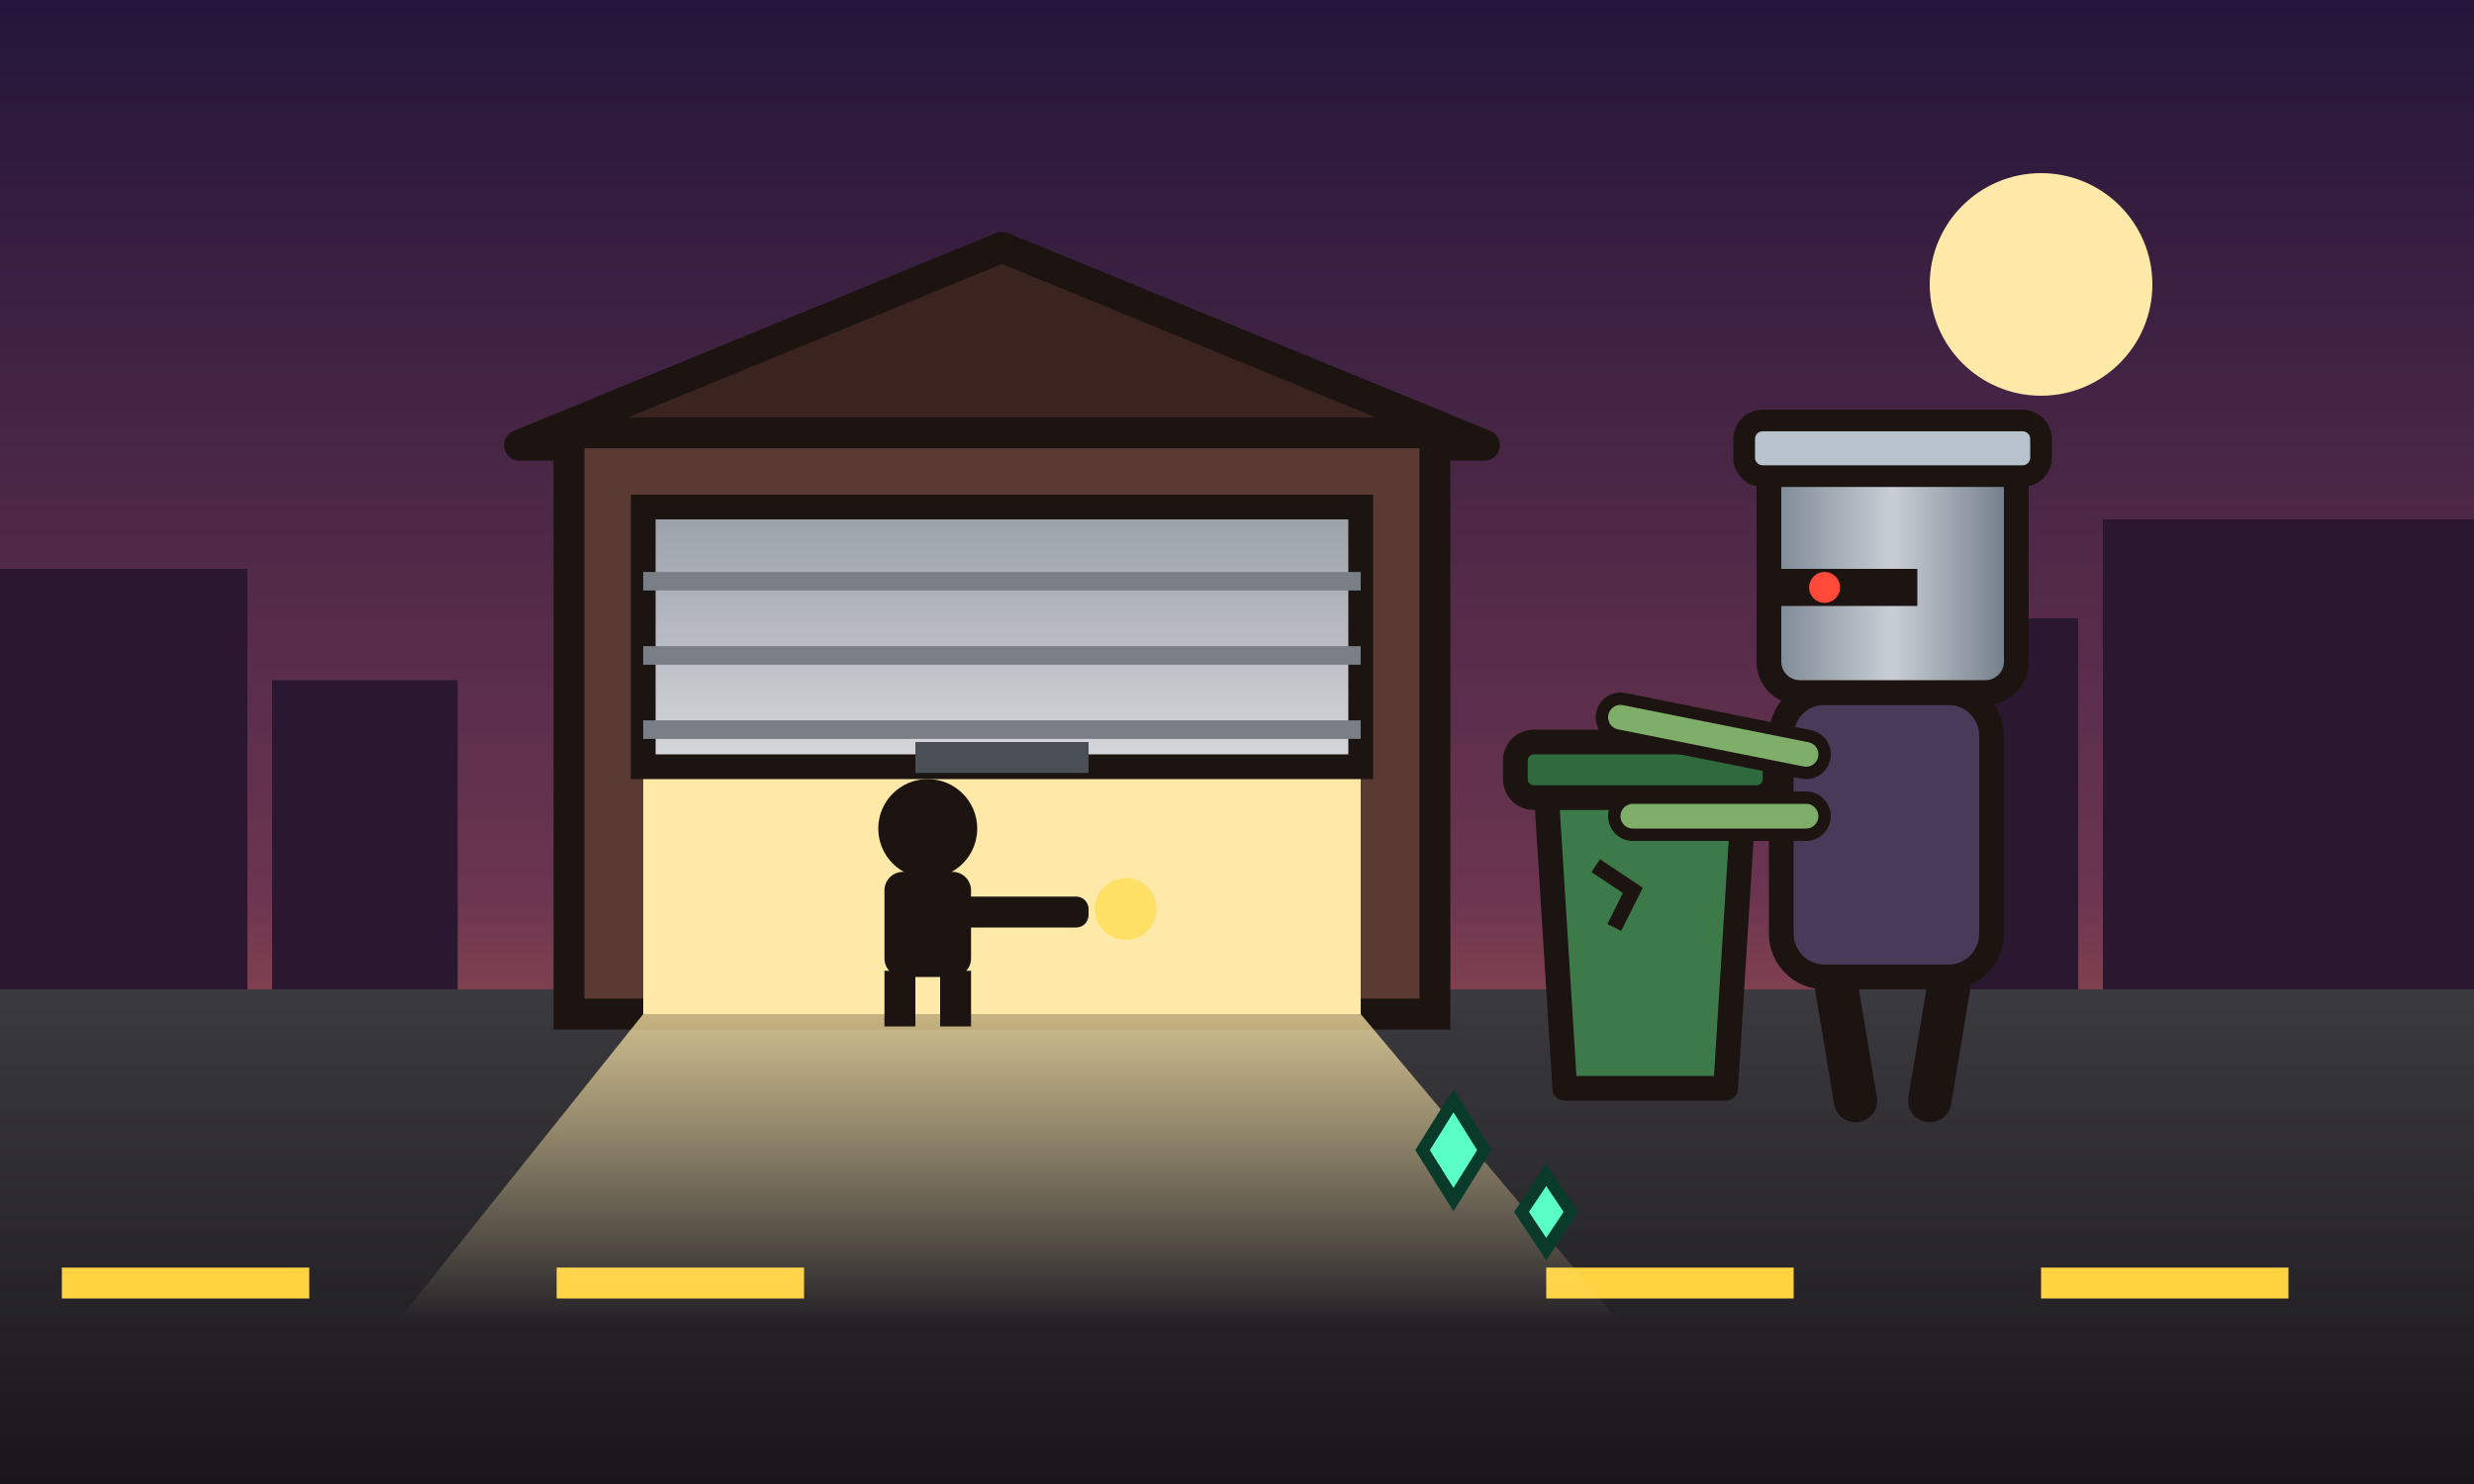
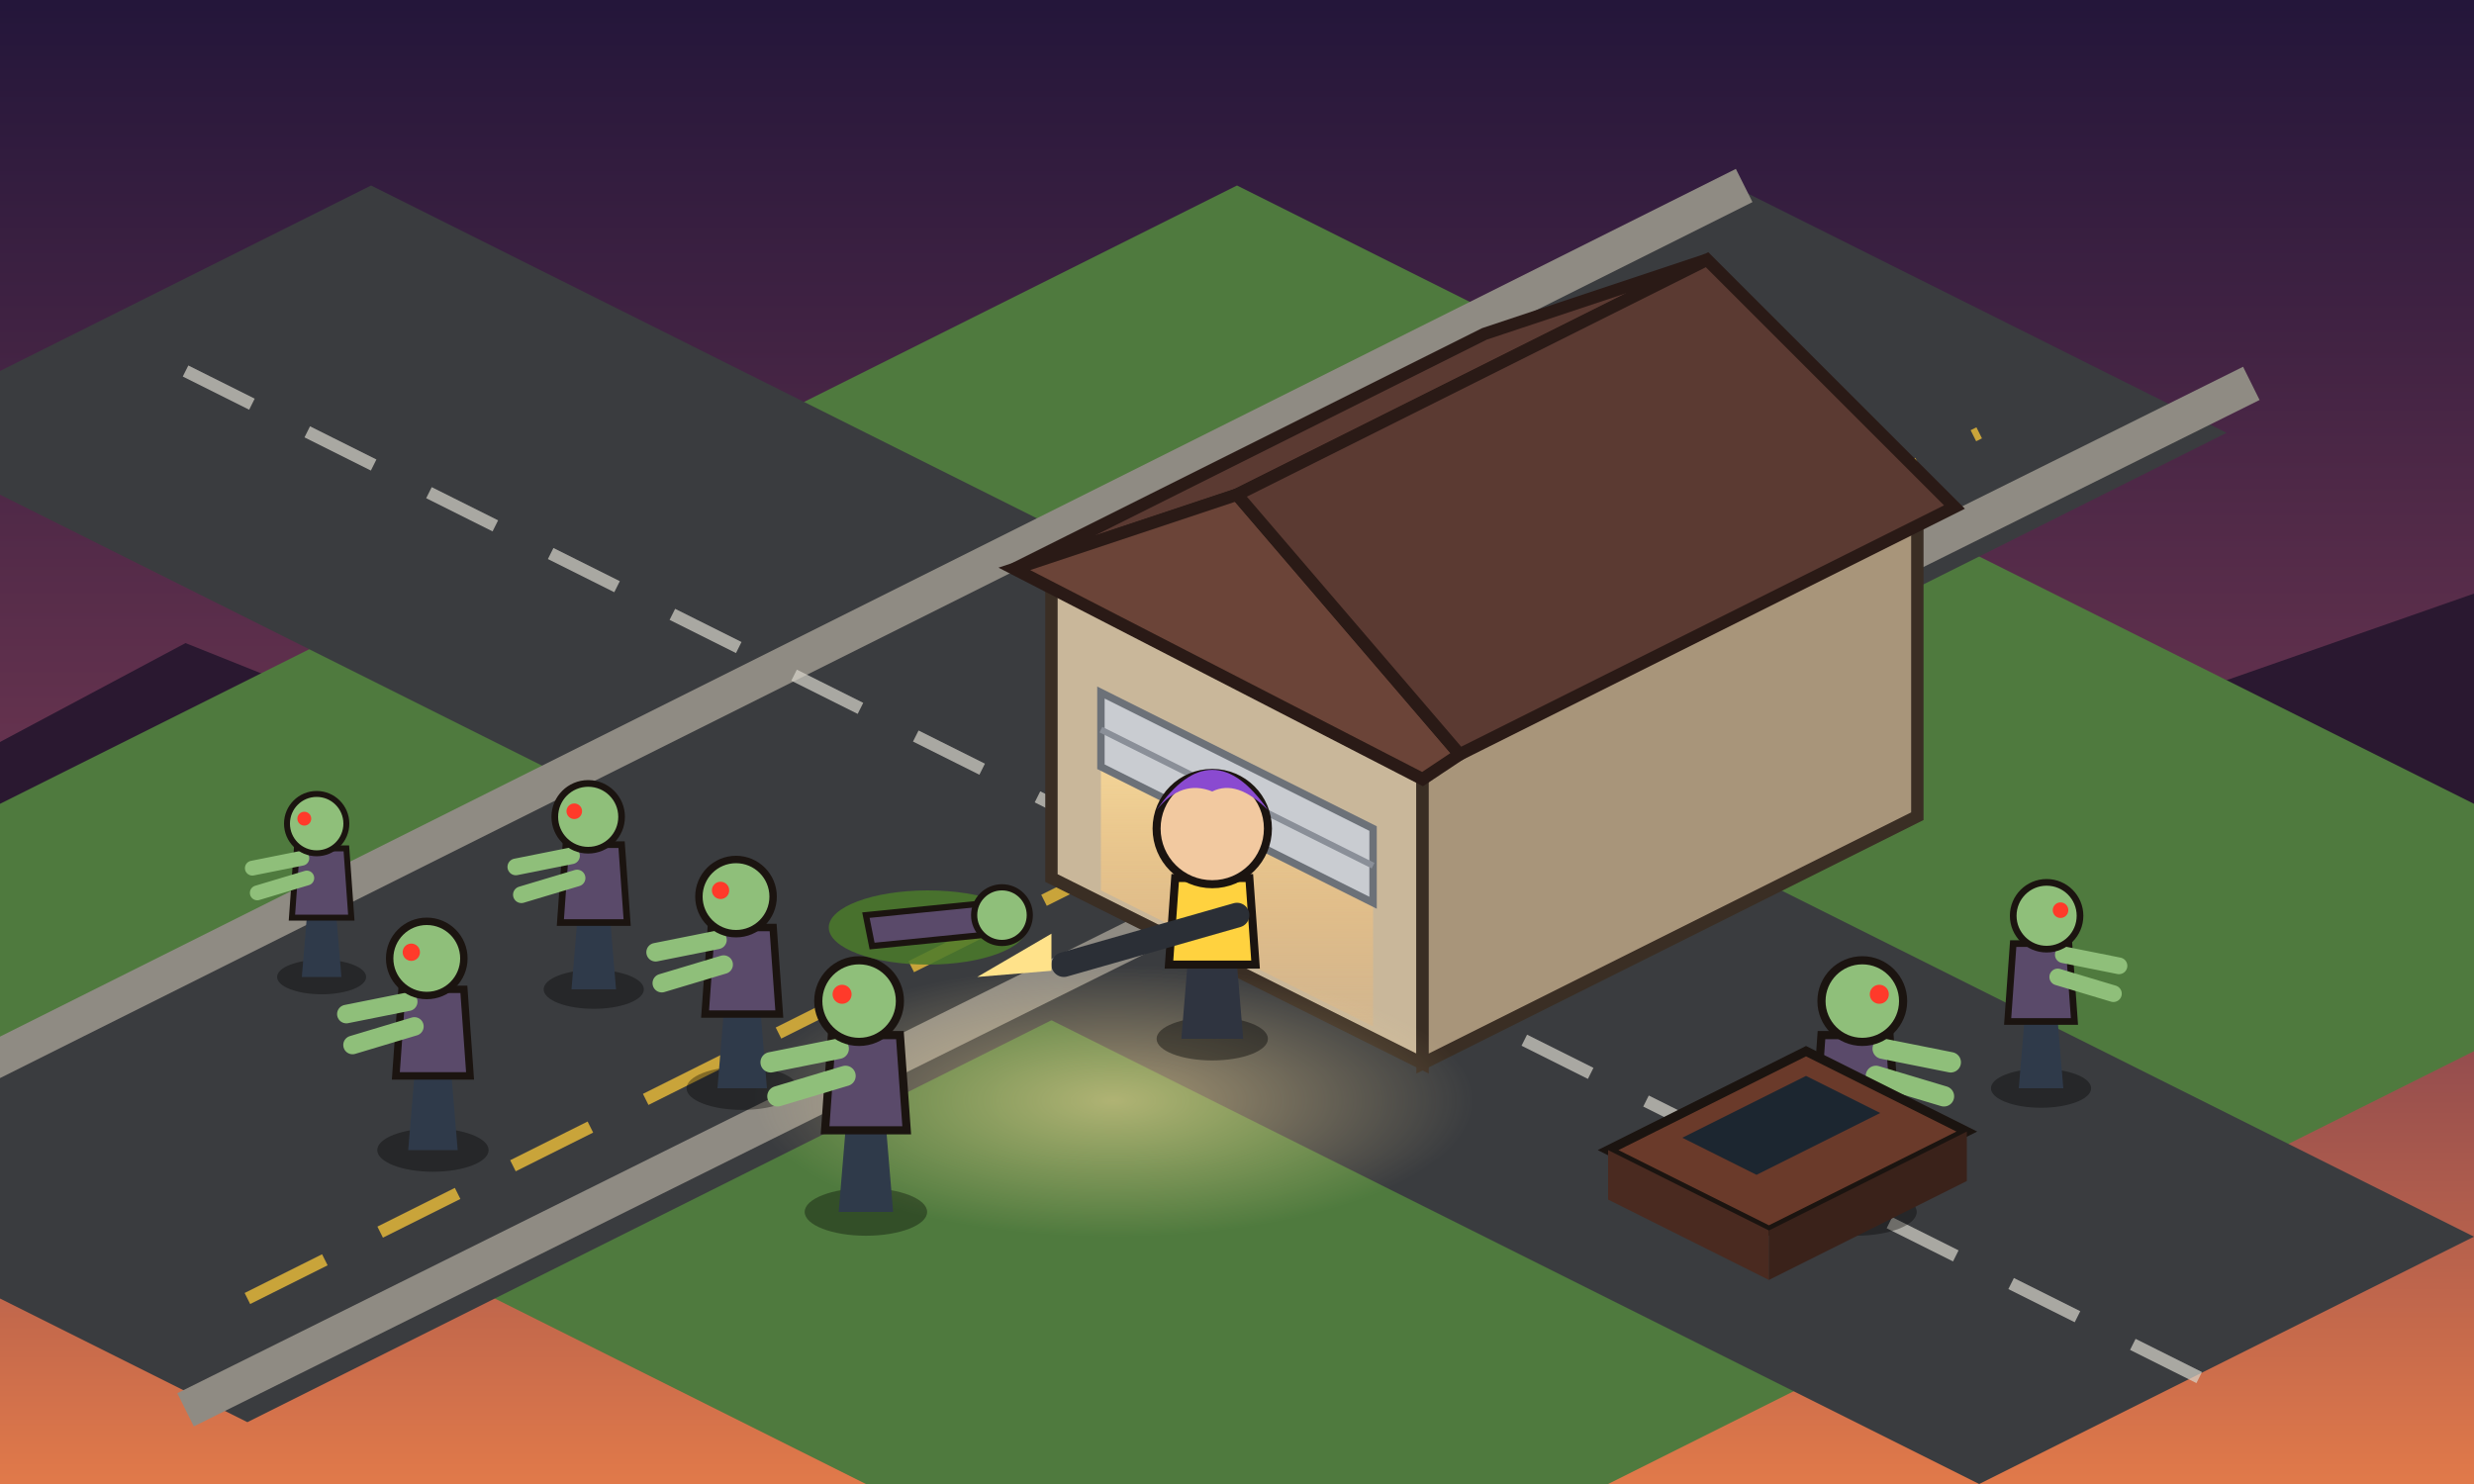
<svg xmlns="http://www.w3.org/2000/svg" viewBox="0 0 400 240" preserveAspectRatio="xMidYMid slice">
  <defs>
-     <linearGradient id="tz-sky" x1="0" y1="0" x2="0" y2="1">
+     <linearGradient id="jz-sky" x1="0" y1="0" x2="0" y2="1">
      <stop offset="0" stop-color="#24163a" />
-       <stop offset="0.6" stop-color="#6b3550" />
+       <stop offset="0.55" stop-color="#6b3550" />
      <stop offset="1" stop-color="#e0794a" />
    </linearGradient>
-     <linearGradient id="tz-road" x1="0" y1="0" x2="0" y2="1">
-       <stop offset="0" stop-color="#3b3a3f" />
-       <stop offset="1" stop-color="#18161b" />
+     <linearGradient id="jz-glow" x1="0" y1="0" x2="0" y2="1">
+       <stop offset="0" stop-color="#ffe9a8" stop-opacity="0.95" />
+       <stop offset="1" stop-color="#ffb35a" stop-opacity="0.15" />
    </linearGradient>
-     <linearGradient id="tz-glow" x1="0" y1="0" x2="0" y2="1">
-       <stop offset="0" stop-color="#ffe9a8" stop-opacity="0.75" />
-       <stop offset="1" stop-color="#ffe9a8" stop-opacity="0" />
-     </linearGradient>
-     <linearGradient id="tz-door" x1="0" y1="0" x2="0" y2="1">
-       <stop offset="0" stop-color="#9aa0a8" />
-       <stop offset="1" stop-color="#d6d8dc" />
-     </linearGradient>
-     <linearGradient id="tz-can" x1="0" y1="0" x2="1" y2="0">
-       <stop offset="0" stop-color="#7a8590" />
-       <stop offset="0.5" stop-color="#c9ced6" />
-       <stop offset="1" stop-color="#6c7884" />
-     </linearGradient>
+     <radialGradient id="jz-pool" cx="0.5" cy="0.5" r="0.5">
+       <stop offset="0" stop-color="#ffe2a0" stop-opacity="0.55" />
+       <stop offset="1" stop-color="#ffe2a0" stop-opacity="0" />
+     </radialGradient>
+     <g id="jz-z">
+       <ellipse cx="0" cy="0" rx="9" ry="3.5" fill="#000" opacity="0.35" />
+       <path d="M-4 0 L-3 -12 L3 -12 L4 0 Z" fill="#2f3a4a" />
+       <path d="M-6 -12 L6 -12 L5 -26 L-5 -26 Z" fill="#5a4a6a" stroke="#1b1410" stroke-width="1.2" />
+       <path d="M4 -24 L14 -22" stroke="#8fbf7a" stroke-width="3" stroke-linecap="round" />
+       <path d="M3 -20 L13 -17" stroke="#8fbf7a" stroke-width="3" stroke-linecap="round" />
+       <circle cx="1" cy="-31" r="6" fill="#8fbf7a" stroke="#1b1410" stroke-width="1.2" />
+       <circle cx="3.5" cy="-32" r="1.4" fill="#ff3a2a" />
+     </g>
  </defs>
-   <rect width="400" height="240" fill="url(#tz-sky)" />
-   <circle cx="330" cy="46" r="18" fill="#ffe9a8" />
-   <g fill="#2a1830">
-     <rect x="0" y="92" width="40" height="70" />
-     <rect x="44" y="110" width="30" height="52" />
-     <rect x="300" y="100" width="36" height="62" />
-     <rect x="340" y="84" width="60" height="78" />
-   </g>
-   <rect y="160" width="400" height="80" fill="url(#tz-road)" />
-   <g fill="#ffd23f">
-     <rect x="10" y="205" width="40" height="5" />
-     <rect x="90" y="205" width="40" height="5" />
-     <rect x="250" y="205" width="40" height="5" />
-     <rect x="330" y="205" width="40" height="5" />
-   </g>
-   <path d="M84 72 L162 40 L240 72 Z" fill="#3b2420" stroke="#1b1410" stroke-width="5" stroke-linejoin="round" />
-   <rect x="92" y="70" width="140" height="94" fill="#5a3a32" stroke="#1b1410" stroke-width="5" />
-   <rect x="104" y="82" width="116" height="82" fill="#ffe9a8" />
-   <path d="M104 164 L220 164 L262 214 L64 214 Z" fill="url(#tz-glow)" />
-   <rect x="104" y="82" width="116" height="42" fill="url(#tz-door)" stroke="#1b1410" stroke-width="4" />
-   <g stroke="#7a7f86" stroke-width="3">
-     <line x1="104" y1="94" x2="220" y2="94" />
-     <line x1="104" y1="106" x2="220" y2="106" />
-     <line x1="104" y1="118" x2="220" y2="118" />
-   </g>
-   <rect x="148" y="120" width="28" height="5" fill="#4a4f56" />
-   <g fill="#1b1410">
-     <circle cx="150" cy="134" r="8" />
-     <rect x="143" y="141" width="14" height="17" rx="3" />
-     <rect x="143" y="157" width="5" height="9" />
-     <rect x="152" y="157" width="5" height="9" />
-     <rect x="154" y="145" width="22" height="5" rx="2" />
-   </g>
-   <g stroke="#1b1410" stroke-width="4" stroke-linejoin="round">
-     <path d="M250 128 L282 128 L279 176 L253 176 Z" fill="#3d7a4a" />
-     <rect x="245" y="120" width="42" height="9" rx="3" fill="#2f6a3c" />
-   </g>
-   <path d="M258 140 l6 4 l-3 6" stroke="#1b1410" stroke-width="2.5" fill="none" />
-   <g stroke="#1b1410" stroke-linejoin="round" stroke-linecap="round">
-     <path d="M300 178 L296 154 M312 178 L316 154" stroke-width="7" />
-     <rect x="288" y="112" width="34" height="46" rx="7" fill="#4a3a5a" stroke-width="4" />
-     <path d="M292 122 L262 116 M292 132 L264 132" stroke-width="8" />
-     <path d="M292 122 L262 116 M292 132 L264 132" stroke="#7fae6a" stroke-width="4" />
-     <rect x="286" y="74" width="40" height="38" rx="5" fill="url(#tz-can)" stroke-width="4" />
-     <rect x="282" y="68" width="48" height="9" rx="3" fill="#b7c2cc" stroke-width="3.5" />
-     <rect x="288" y="92" width="22" height="6" fill="#1b1410" stroke="none" />
-     <circle cx="295" cy="95" r="2.5" fill="#ff4a3a" stroke="none" />
-   </g>
-   <g stroke="#0a3a2a" stroke-width="2">
-     <path d="M230 186 l5 -8 l5 8 l-5 8 z" fill="#5affc8" />
-     <path d="M246 196 l4 -6 l4 6 l-4 6 z" fill="#5affc8" />
-   </g>
-   <circle cx="182" cy="147" r="5" fill="#ffe066" />
+   <rect width="400" height="240" fill="url(#jz-sky)" />
+   <path d="M0 120 L30 104 L60 116 L90 96 L130 116 L160 100 L200 118 L240 98 L280 112 L320 94 L360 110 L400 96 L400 140 L0 140 Z" fill="#2a1830" />
+   <rect x="96" y="102" width="4" height="5" fill="#ffd98a" opacity="0.7" />
+   <rect x="246" y="104" width="4" height="5" fill="#ffd98a" opacity="0.7" />
+   <rect x="326" y="100" width="4" height="5" fill="#ffd98a" opacity="0.6" />
+   <path d="M-40 150 L200 30 L440 150 L200 270 Z" fill="#4f7a3e" />
+   <path d="M-40 190 L280 30 L360 70 L40 230 Z" fill="#3a3c3f" />
+   <path d="M60 30 L400 200 L320 240 L-20 70 Z" fill="#3a3c3f" />
+   <path d="M-30 186 L282 30" stroke="#8f8b83" stroke-width="6" />
+   <path d="M30 228 L364 62" stroke="#8f8b83" stroke-width="6" />
+   <path d="M40 210 L320 70" stroke="#c9a43a" stroke-width="2" stroke-dasharray="14 10" />
+   <path d="M30 60 L360 225" stroke="#d8d6cc" stroke-width="2" stroke-dasharray="12 10" opacity="0.7" />
+   <path d="M170 92 L250 52 L310 82 L230 122 Z" fill="#c9b79a" />
+   <path d="M170 92 L230 122 L230 172 L170 142 Z" fill="#c9b79a" stroke="#3a2e24" stroke-width="2" />
+   <path d="M230 122 L310 82 L310 132 L230 172 Z" fill="#a8957a" stroke="#3a2e24" stroke-width="2" />
+   <path d="M164 92 L240 54 L276 42 L200 80 Z" fill="#5b3a32" stroke="#2a1a16" stroke-width="2" />
+   <path d="M164 92 L200 80 L236 122 L230 126 Z" fill="#6b4438" stroke="#2a1a16" stroke-width="2" />
+   <path d="M236 122 L200 80 L276 42 L316 82 Z" fill="#5b3a32" stroke="#2a1a16" stroke-width="2" />
+   <path d="M178 112 L222 134 L222 166 L178 144 Z" fill="url(#jz-glow)" />
+   <path d="M178 112 L222 134 L222 146 L178 124 Z" fill="#c9ccd1" stroke="#6c7178" stroke-width="1.2" />
+   <path d="M178 118 L222 140" stroke="#8a8f98" stroke-width="1" />
+   <ellipse cx="180" cy="178" rx="58" ry="22" fill="url(#jz-pool)" />
+   <ellipse cx="196" cy="168" rx="9" ry="3.5" fill="#000" opacity="0.4" />
+   <path d="M191 168 L192 156 L200 156 L201 168 Z" fill="#2f3440" />
+   <path d="M189 156 L203 156 L202 142 L190 142 Z" fill="#ffd23f" stroke="#1b1410" stroke-width="1.3" />
+   <circle cx="196" cy="134" r="9" fill="#f2c9a0" stroke="#1b1410" stroke-width="1.3" />
+   <path d="M187 131 Q196 118 205 131 Q200 126 196 128 Q191 126 187 131 Z" fill="#8a4ad0" />
+   <path d="M200 148 L172 156" stroke="#2b2f36" stroke-width="4" stroke-linecap="round" />
+   <path d="M170 157 L158 158 L170 151 Z" fill="#ffe28a" />
+   <use href="#jz-z" transform="translate(120 176) scale(-1 1)" />
+   <use href="#jz-z" transform="translate(96 160) scale(-0.9 0.9)" />
+   <use href="#jz-z" transform="translate(140 196) scale(-1.1 1.1)" />
+   <use href="#jz-z" transform="translate(70 186) scale(-1 1)" />
+   <use href="#jz-z" transform="translate(52 158) scale(-0.8 0.8)" />
+   <use href="#jz-z" transform="translate(300 196) scale(1.1 1.1)" />
+   <use href="#jz-z" transform="translate(330 176) scale(0.9 0.9)" />
+   <ellipse cx="150" cy="150" rx="16" ry="6" fill="#4a7a2a" opacity="0.85" />
+   <path d="M140 148 L160 146 L161 151 L141 153 Z" fill="#5a4a6a" stroke="#1b1410" stroke-width="1" />
+   <circle cx="162" cy="148" r="4.5" fill="#8fbf7a" stroke="#1b1410" stroke-width="1" />
+   <path d="M260 186 L292 170 L318 183 L286 199 Z" fill="#6a3a2a" stroke="#1b1410" stroke-width="1.5" />
+   <path d="M260 186 L286 199 L286 207 L260 194 Z" fill="#4a2a20" />
+   <path d="M286 199 L318 183 L318 191 L286 207 Z" fill="#3a221a" />
+   <path d="M272 184 L292 174 L304 180 L284 190 Z" fill="#1c2630" />
</svg>
